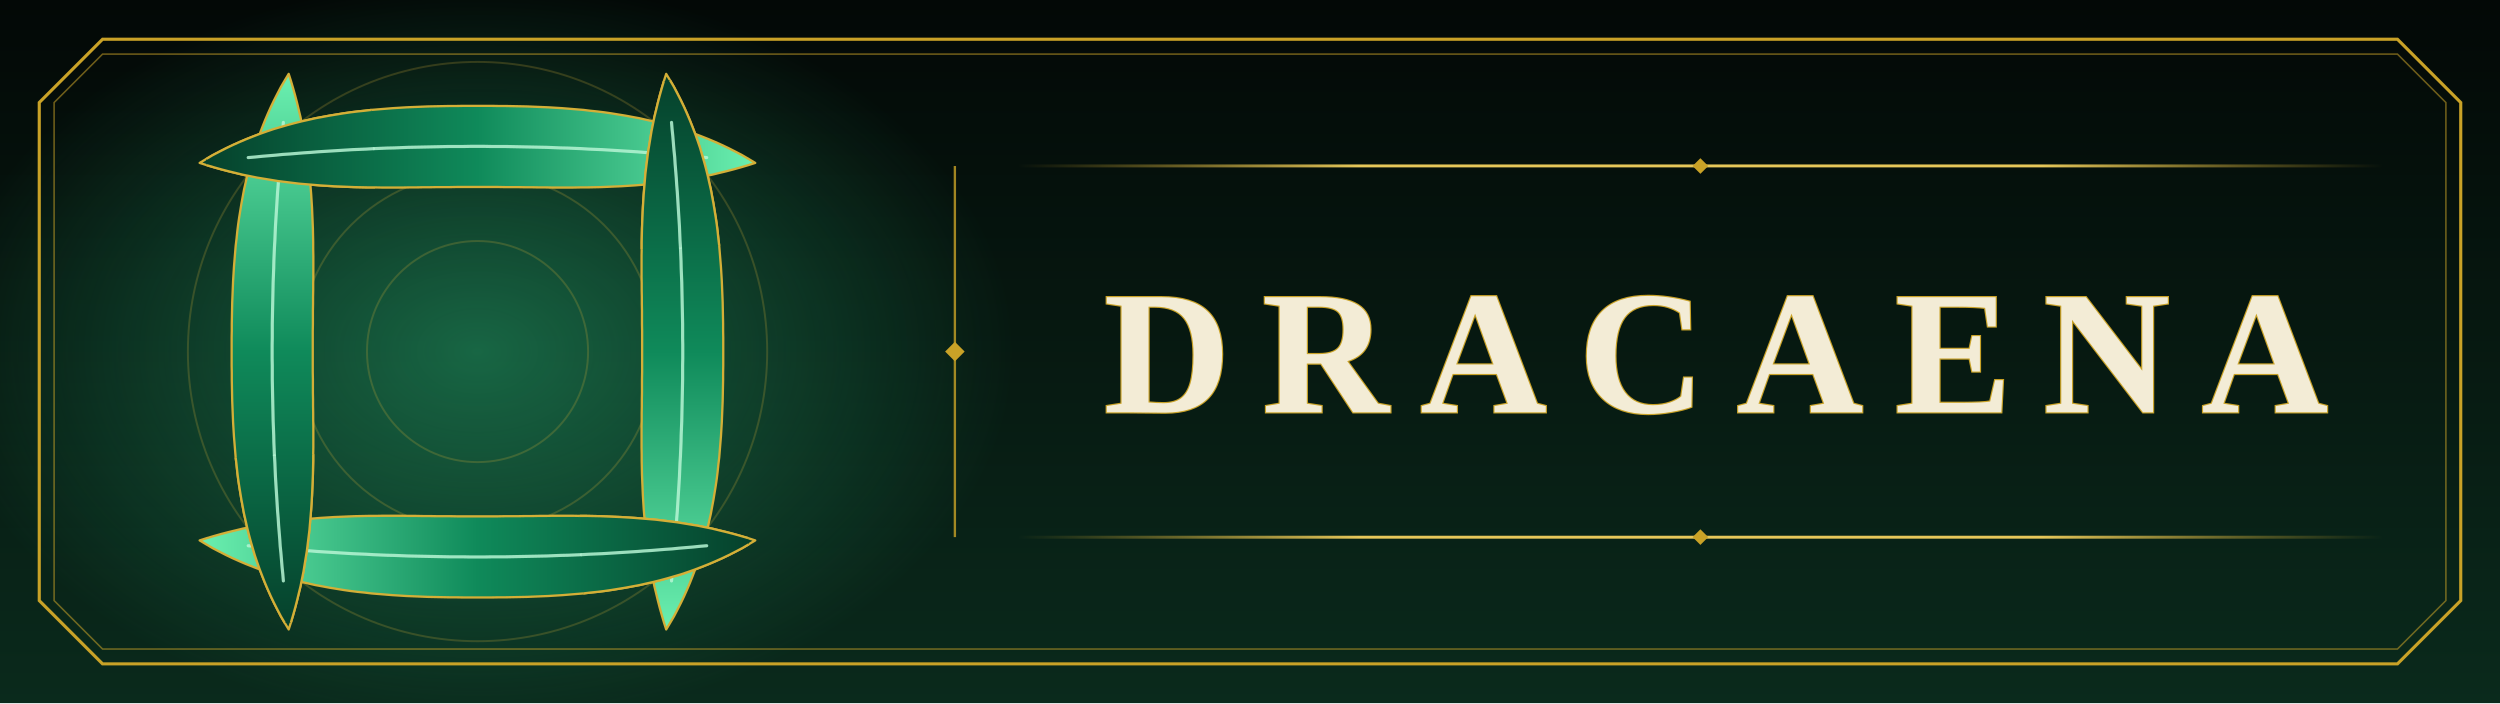
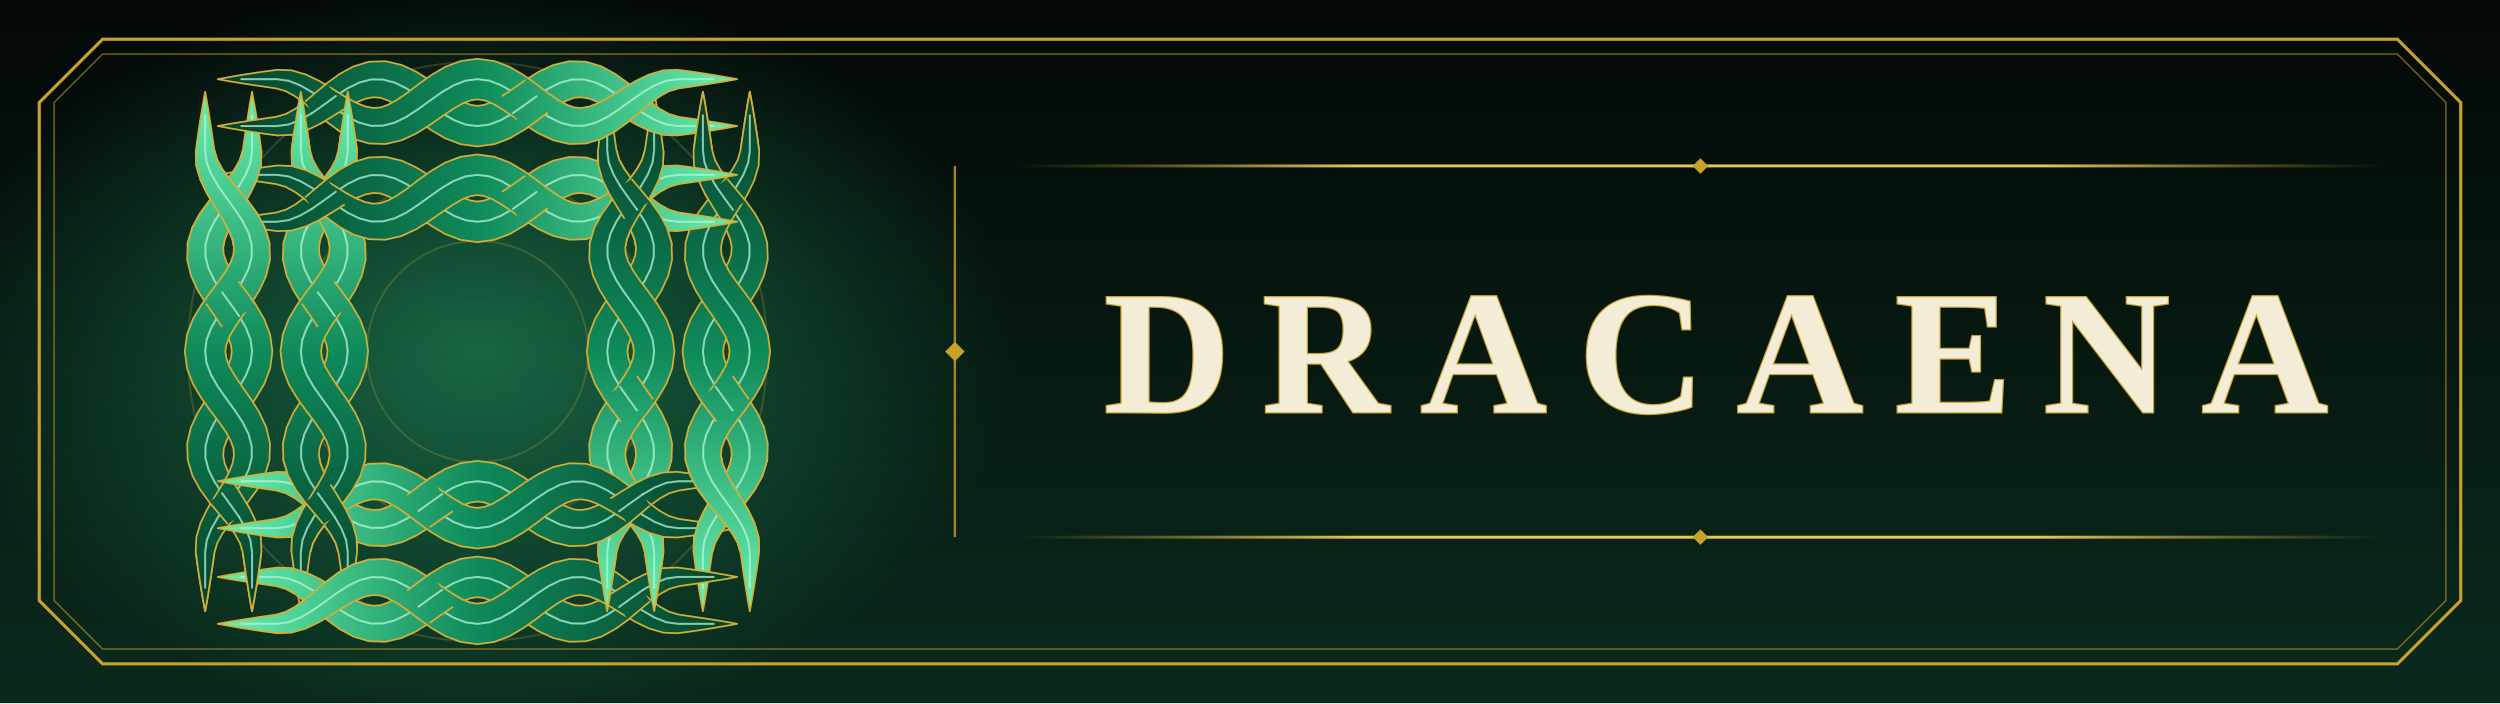
<svg xmlns="http://www.w3.org/2000/svg" viewBox="0 0 1280 360" width="1280" height="360" role="img" aria-labelledby="t d">
  <defs>
-     <linearGradient id="lf0" gradientUnits="userSpaceOnUse" x1="63.2" y1="125.0" x2="448.8" y2="125.0">
+     <linearGradient id="lf" gradientUnits="userSpaceOnUse" x1="-193.8" y1="0" x2="193.8" y2="0">
      <stop offset="0" stop-color="#05402b" />
      <stop offset=".5" stop-color="#0f8a5a" />
      <stop offset="1" stop-color="#6bf0b0" />
    </linearGradient>
-     <linearGradient id="lf1" gradientUnits="userSpaceOnUse" x1="387.0" y1="63.2" x2="387.0" y2="448.8">
-       <stop offset="0" stop-color="#05402b" />
-       <stop offset=".5" stop-color="#0f8a5a" />
-       <stop offset="1" stop-color="#6bf0b0" />
-     </linearGradient>
-     <linearGradient id="lf2" gradientUnits="userSpaceOnUse" x1="448.8" y1="387.0" x2="63.2" y2="387.0">
-       <stop offset="0" stop-color="#05402b" />
-       <stop offset=".5" stop-color="#0f8a5a" />
-       <stop offset="1" stop-color="#6bf0b0" />
-     </linearGradient>
-     <linearGradient id="lf3" gradientUnits="userSpaceOnUse" x1="125.0" y1="448.8" x2="125.0" y2="63.2">
-       <stop offset="0" stop-color="#05402b" />
-       <stop offset=".5" stop-color="#0f8a5a" />
-       <stop offset="1" stop-color="#6bf0b0" />
-     </linearGradient>
+     <g id="br">
+       <path d="M-193.8 17.5 L-185.0 19.1 L-176.2 20.6 L-167.3 22.0 L-158.5 23.3 L-149.2 24.5 L-138.8 24.1 L-128.1 21.0 L-117.9 16.1 L-108.2 10.3 L-99.1 4.6 L-90.8 -0.0 L-83.6 -2.9 L-77.6 -4.0 L-72.3 -3.6 L-66.7 -1.6 L-60.1 2.0 L-52.4 7.3 L-43.9 13.8 L-34.5 20.5 L-24.2 26.6 L-12.6 31.0 L0.0 32.7 L12.6 31.0 L24.2 26.6 L34.5 20.5 L43.9 13.8 L52.4 7.3 L60.1 2.0 L66.7 -1.6 L72.3 -3.6 L77.6 -4.0 L83.6 -2.9 L90.8 -0.0 L99.1 4.6 L108.2 10.3 L117.9 16.1 L128.1 21.0 L138.8 24.1 L149.2 24.5 L158.5 23.3 L167.3 22.0 L176.2 20.6 L185.0 19.1 L193.8 17.5 L193.8 17.5 L185.0 15.9 L176.2 14.5 L167.3 13.1 L158.5 11.8 L150.2 10.6 L143.0 8.5 L136.1 4.7 L128.7 -0.7 L120.8 -7.4 L112.3 -14.5 L103.0 -21.3 L92.6 -27.0 L81.0 -30.5 L68.6 -30.9 L56.6 -28.1 L45.6 -23.0 L35.7 -16.8 L26.6 -10.4 L18.3 -4.8 L11.1 -0.6 L5.0 1.7 L0.0 2.4 L-5.0 1.7 L-11.1 -0.6 L-18.3 -4.8 L-26.6 -10.4 L-35.7 -16.8 L-45.6 -23.0 L-56.6 -28.1 L-68.6 -30.9 L-81.0 -30.5 L-92.6 -27.0 L-103.0 -21.3 L-112.3 -14.5 L-120.8 -7.4 L-128.7 -0.7 L-136.1 4.7 L-143.0 8.5 L-150.2 10.6 L-158.5 11.8 L-167.3 13.1 L-176.2 14.5 L-185.0 15.9 L-193.8 17.5 Z" fill="url(#lf)" stroke="#d4af37" stroke-width="1.3" stroke-linejoin="round" />
+       <path d="M-176.2 17.5 L-167.3 17.5 L-158.5 17.5 L-149.7 17.5 L-140.9 16.3 L-132.1 12.8 L-123.3 7.7 L-114.5 1.5 L-105.7 -4.9 L-96.9 -10.7 L-88.1 -15.0 L-79.3 -17.3 L-70.5 -17.2 L-61.7 -14.9 L-52.8 -10.5 L-44.0 -4.7 L-35.2 1.7 L-26.4 7.9 L-17.6 13.0 L-8.8 16.4 L0.0 17.5 L8.8 16.4 L17.6 13.0 L26.4 7.9 L35.2 1.7 L44.0 -4.7 L52.8 -10.5 L61.7 -14.9 L70.5 -17.2 L79.3 -17.3 L88.1 -15.0 L96.9 -10.7 L105.7 -4.9 L114.5 1.5 L123.3 7.7 L132.1 12.8 L140.9 16.3 L149.7 17.5 L158.5 17.5 L167.3 17.5 L176.2 17.5" stroke="#b6f5d4" stroke-width="1.5" stroke-linecap="round" fill="none" opacity=".75" />
+       <path d="M-193.8 -17.5 L-185.0 -15.9 L-176.2 -14.5 L-167.3 -13.1 L-158.5 -11.8 L-150.2 -10.6 L-143.0 -8.5 L-136.1 -4.7 L-128.7 0.7 L-120.8 7.4 L-112.3 14.5 L-103.0 21.3 L-92.6 27.0 L-81.0 30.5 L-68.6 30.9 L-56.6 28.1 L-45.6 23.0 L-35.7 16.8 L-26.6 10.4 L-18.3 4.8 L-11.1 0.6 L-5.0 -1.7 L0.0 -2.4 L5.0 -1.7 L11.1 0.6 L18.3 4.8 L26.6 10.4 L35.7 16.8 L45.6 23.0 L56.6 28.1 L68.6 30.9 L81.0 30.5 L92.6 27.0 L103.0 21.3 L112.3 14.5 L120.8 7.4 L128.7 0.7 L136.1 -4.7 L143.0 -8.5 L150.2 -10.6 L158.5 -11.8 L167.3 -13.1 L176.2 -14.5 L185.0 -15.9 L193.8 -17.5 L193.8 -17.5 L185.0 -19.1 L176.2 -20.6 L167.3 -22.0 L158.5 -23.3 L149.2 -24.5 L138.8 -24.1 L128.1 -21.0 L117.9 -16.1 L108.2 -10.3 L99.1 -4.6 L90.8 0.0 L83.6 2.9 L77.6 4.0 L72.3 3.6 L66.7 1.6 L60.1 -2.0 L52.4 -7.3 L43.9 -13.8 L34.5 -20.5 L24.2 -26.6 L12.6 -31.0 L0.0 -32.7 L-12.6 -31.0 L-24.2 -26.6 L-34.5 -20.5 L-43.9 -13.8 L-52.4 -7.3 L-60.1 -2.0 L-66.7 1.6 L-72.3 3.6 L-77.6 4.0 L-83.6 2.9 L-90.8 0.0 L-99.1 -4.6 L-108.2 -10.3 L-117.9 -16.1 L-128.1 -21.0 L-138.8 -24.1 L-149.2 -24.5 L-158.5 -23.3 L-167.3 -22.0 L-176.2 -20.6 L-185.0 -19.1 L-193.8 -17.5 Z" fill="url(#lf)" stroke="#d4af37" stroke-width="1.3" stroke-linejoin="round" />
+       <path d="M-176.2 -17.5 L-167.3 -17.5 L-158.5 -17.5 L-149.7 -17.5 L-140.9 -16.3 L-132.1 -12.8 L-123.3 -7.7 L-114.5 -1.5 L-105.7 4.9 L-96.9 10.7 L-88.1 15.0 L-79.3 17.3 L-70.5 17.2 L-61.7 14.9 L-52.8 10.5 L-44.0 4.7 L-35.2 -1.7 L-26.4 -7.9 L-17.6 -13.0 L-8.8 -16.4 L0.0 -17.5 L8.8 -16.4 L17.6 -13.0 L26.4 -7.9 L35.2 -1.7 L44.0 4.7 L52.8 10.5 L61.7 14.9 L70.5 17.2 L79.3 17.3 L88.1 15.0 L96.9 10.7 L105.7 4.9 L114.5 -1.5 L123.3 -7.7 L132.1 -12.8 L140.9 -16.3 L149.7 -17.5 L158.5 -17.5 L167.3 -17.5 L176.2 -17.5" stroke="#b6f5d4" stroke-width="1.5" stroke-linecap="round" fill="none" opacity=".75" />
+       <path d="M-117.9 16.1 L-108.2 10.3 L-99.1 4.6 L-112.3 -14.5 L-120.8 -7.4 L-128.7 -0.7 Z" fill="url(#lf)" />
+       <path d="M-117.9 16.1 L-108.2 10.3 L-99.1 4.6" fill="none" stroke="#d4af37" stroke-width="1.3" />
+       <path d="M-128.7 -0.7 L-120.8 -7.4 L-112.3 -14.5" fill="none" stroke="#d4af37" stroke-width="1.3" />
+       <path d="M-123.3 7.7 L-114.5 1.5 L-105.7 -4.9" stroke="#b6f5d4" stroke-width="1.5" stroke-linecap="round" fill="none" opacity=".75" />
+       <path d="M34.5 20.5 L43.9 13.8 L52.4 7.3 L35.7 -16.8 L26.6 -10.4 L18.3 -4.8 Z" fill="url(#lf)" />
+       <path d="M34.5 20.5 L43.9 13.8 L52.4 7.3" fill="none" stroke="#d4af37" stroke-width="1.3" />
+       <path d="M18.3 -4.8 L26.6 -10.4 L35.7 -16.8" fill="none" stroke="#d4af37" stroke-width="1.3" />
+       <path d="M26.4 7.9 L35.2 1.7 L44.0 -4.7" stroke="#b6f5d4" stroke-width="1.5" stroke-linecap="round" fill="none" opacity=".75" />
+     </g>
+     <clipPath id="c0">
+       <rect x="106.0" y="34.7" width="71.3" height="71.3" />
+     </clipPath>
+     <clipPath id="c1">
+       <rect x="406.0" y="34.7" width="71.3" height="71.3" />
+     </clipPath>
+     <clipPath id="c2">
+       <rect x="34.7" y="106.0" width="71.3" height="71.3" />
+     </clipPath>
+     <clipPath id="c3">
+       <rect x="334.7" y="106.0" width="71.3" height="71.3" />
+     </clipPath>
+     <clipPath id="c4">
+       <rect x="106.0" y="334.7" width="71.3" height="71.3" />
+     </clipPath>
+     <clipPath id="c5">
+       <rect x="406.0" y="334.7" width="71.3" height="71.3" />
+     </clipPath>
+     <clipPath id="c6">
+       <rect x="34.7" y="406.0" width="71.3" height="71.3" />
+     </clipPath>
+     <clipPath id="c7">
+       <rect x="334.7" y="406.0" width="71.3" height="71.3" />
+     </clipPath>
    <linearGradient id="bg" x1="0" y1="0" x2="0" y2="1">
      <stop offset="0" stop-color="#030806" />
      <stop offset="1" stop-color="#0a2a1c" />
    </linearGradient>
    <radialGradient id="glow" cx="50%" cy="50%" r="50%">
      <stop offset="0" stop-color="#2fd08a" stop-opacity=".42" />
      <stop offset="1" stop-color="#2fd08a" stop-opacity="0" />
    </radialGradient>
    <linearGradient id="gold" x1="0" y1="0" x2="1" y2="0">
      <stop offset="0" stop-color="#c9a227" stop-opacity="0" />
      <stop offset=".25" stop-color="#e6c75a" />
      <stop offset=".75" stop-color="#e6c75a" />
      <stop offset="1" stop-color="#c9a227" stop-opacity="0" />
    </linearGradient>
  </defs>
  <rect width="1280" height="360" fill="url(#bg)" />
  <ellipse cx="244.5" cy="180.0" rx="274.5" ry="190" fill="url(#glow)" />
  <g fill="none" stroke="#d4af37" stroke-width="1" opacity=".22">
    <circle cx="244.5" cy="180.0" r="148.3" />
    <circle cx="244.5" cy="180.0" r="91.6" />
    <circle cx="244.5" cy="180.0" r="56.6" />
  </g>
  <path d="M52.5 20.1H1227.5L1259.9 52.5V307.5L1227.5 339.9H52.5L20.1 307.5V52.5Z" fill="none" stroke="#c9a227" stroke-width="1.6" />
  <path d="M52.5 27.7H1227.5L1252.3 52.5V307.5L1227.5 332.3H52.5L27.7 307.5V52.5Z" fill="none" stroke="#c9a227" stroke-width=".8" opacity=".55" />
-   <g transform="translate(55.6 -8.8) scale(0.7377)">
-     <path d="M63.2 125.0 L68.2 126.6 L73.3 128.1 L78.3 129.5 L83.3 130.8 L88.3 132.0 L93.2 133.2 L98.2 134.2 L103.1 135.2 L108.0 136.0 L112.9 136.8 L117.7 137.6 L122.6 138.2 L127.4 138.8 L132.3 139.4 L137.1 139.8 L141.9 140.2 L146.7 140.6 L151.5 140.9 L156.3 141.2 L161.1 141.4 L165.8 141.6 L170.6 141.8 L175.4 141.9 L180.1 142.0 L184.9 142.0 L189.6 142.1 L194.4 142.1 L199.1 142.1 L203.9 142.1 L208.6 142.0 L213.4 142.0 L218.1 141.9 L222.8 141.9 L227.6 141.8 L232.3 141.8 L237.0 141.8 L241.8 141.7 L246.5 141.7 L251.3 141.7 L256.0 141.7 L260.7 141.7 L265.5 141.7 L270.2 141.7 L275.0 141.8 L279.7 141.8 L284.4 141.8 L289.2 141.9 L293.9 141.9 L298.6 142.0 L303.4 142.0 L308.1 142.1 L312.9 142.1 L317.6 142.1 L322.4 142.1 L327.1 142.0 L331.9 142.0 L336.6 141.9 L341.4 141.8 L346.2 141.6 L350.9 141.4 L355.7 141.2 L360.5 140.9 L365.3 140.6 L370.1 140.2 L374.9 139.8 L379.7 139.4 L384.6 138.8 L389.4 138.2 L394.3 137.6 L399.1 136.8 L404.0 136.0 L408.9 135.2 L413.8 134.2 L418.8 133.2 L423.7 132.0 L428.7 130.8 L433.7 129.5 L438.7 128.1 L443.8 126.6 L448.8 125.0 L448.8 125.0 L444.3 122.3 L439.7 119.6 L435.1 117.2 L430.4 114.8 L425.8 112.6 L421.1 110.5 L416.4 108.5 L411.6 106.6 L406.9 104.8 L402.1 103.1 L397.4 101.5 L392.6 100.1 L387.8 98.7 L383.0 97.4 L378.2 96.2 L373.3 95.1 L368.5 94.0 L363.6 93.1 L358.8 92.2 L353.9 91.4 L349.0 90.6 L344.2 89.9 L339.3 89.3 L334.4 88.8 L329.5 88.2 L324.6 87.8 L319.7 87.4 L314.8 87.0 L309.9 86.7 L305.0 86.4 L300.1 86.2 L295.2 86.0 L290.3 85.8 L285.4 85.7 L280.5 85.6 L275.6 85.5 L270.7 85.5 L265.8 85.4 L260.9 85.4 L256.0 85.4 L251.1 85.4 L246.2 85.4 L241.3 85.5 L236.4 85.5 L231.5 85.6 L226.6 85.7 L221.7 85.8 L216.8 86.0 L211.9 86.2 L207.0 86.4 L202.1 86.7 L197.2 87.0 L192.3 87.4 L187.4 87.8 L182.5 88.2 L177.6 88.8 L172.7 89.3 L167.8 89.9 L163.0 90.6 L158.1 91.4 L153.2 92.2 L148.4 93.1 L143.5 94.0 L138.7 95.1 L133.8 96.2 L129.0 97.4 L124.2 98.7 L119.4 100.1 L114.6 101.5 L109.9 103.1 L105.1 104.8 L100.4 106.6 L95.6 108.5 L90.9 110.5 L86.2 112.6 L81.6 114.8 L76.9 117.2 L72.3 119.6 L67.7 122.3 L63.2 125.0 Z" fill="url(#lf0)" stroke="#d4af37" stroke-width="1.6" stroke-linejoin="round" />
-     <path d="M96.9 121.3 L101.7 120.9 L106.5 120.4 L111.4 120.0 L116.2 119.6 L121.0 119.1 L125.8 118.8 L130.6 118.4 L135.5 118.0 L140.3 117.7 L145.1 117.3 L149.9 117.0 L154.8 116.7 L159.6 116.4 L164.4 116.1 L169.2 115.8 L174.0 115.6 L178.9 115.4 L183.7 115.1 L188.5 114.9 L193.3 114.7 L198.1 114.6 L203.0 114.4 L207.8 114.2 L212.6 114.1 L217.4 114.0 L222.3 113.9 L227.1 113.8 L231.9 113.7 L236.7 113.6 L241.5 113.6 L246.4 113.6 L251.2 113.5 L256.0 113.5 L260.8 113.5 L265.6 113.6 L270.5 113.6 L275.3 113.6 L280.1 113.7 L284.9 113.8 L289.7 113.9 L294.6 114.0 L299.4 114.1 L304.2 114.2 L309.0 114.4 L313.9 114.6 L318.7 114.7 L323.5 114.9 L328.3 115.1 L333.1 115.4 L338.0 115.6 L342.8 115.8 L347.6 116.1 L352.4 116.4 L357.2 116.7 L362.1 117.0 L366.9 117.3 L371.7 117.7 L376.5 118.0 L381.4 118.4 L386.2 118.8 L391.0 119.1 L395.8 119.6 L400.6 120.0 L405.5 120.4 L410.3 120.9 L415.1 121.3" stroke="#b6f5d4" stroke-width="2.2" stroke-linecap="round" fill="none" opacity=".85" />
-     <path d="M387.0 63.2 L385.4 68.2 L383.9 73.3 L382.5 78.3 L381.2 83.3 L380.0 88.3 L378.8 93.2 L377.8 98.2 L376.8 103.1 L376.0 108.0 L375.2 112.9 L374.4 117.7 L373.8 122.6 L373.2 127.4 L372.6 132.3 L372.2 137.1 L371.8 141.9 L371.4 146.7 L371.1 151.5 L370.8 156.3 L370.6 161.1 L370.4 165.8 L370.2 170.6 L370.1 175.4 L370.0 180.1 L370.0 184.9 L369.9 189.6 L369.9 194.4 L369.9 199.1 L369.9 203.9 L370.0 208.6 L370.0 213.4 L370.1 218.1 L370.1 222.8 L370.2 227.6 L370.2 232.3 L370.2 237.0 L370.3 241.8 L370.3 246.5 L370.3 251.3 L370.3 256.0 L370.3 260.7 L370.3 265.5 L370.3 270.2 L370.2 275.0 L370.2 279.7 L370.2 284.4 L370.1 289.2 L370.1 293.9 L370.0 298.6 L370.0 303.4 L369.9 308.1 L369.9 312.9 L369.9 317.6 L369.9 322.4 L370.0 327.1 L370.0 331.9 L370.1 336.6 L370.2 341.4 L370.4 346.2 L370.6 350.9 L370.8 355.7 L371.1 360.5 L371.4 365.3 L371.8 370.1 L372.2 374.9 L372.6 379.7 L373.2 384.6 L373.8 389.4 L374.4 394.3 L375.2 399.1 L376.0 404.0 L376.8 408.9 L377.8 413.8 L378.8 418.8 L380.0 423.7 L381.2 428.7 L382.5 433.7 L383.9 438.7 L385.4 443.8 L387.0 448.8 L387.0 448.8 L389.7 444.3 L392.4 439.7 L394.8 435.1 L397.2 430.4 L399.4 425.8 L401.5 421.1 L403.5 416.4 L405.4 411.6 L407.2 406.9 L408.9 402.1 L410.5 397.4 L411.9 392.6 L413.3 387.8 L414.6 383.0 L415.8 378.2 L416.9 373.3 L418.0 368.5 L418.9 363.6 L419.8 358.8 L420.6 353.9 L421.4 349.0 L422.1 344.2 L422.7 339.3 L423.2 334.4 L423.8 329.5 L424.2 324.6 L424.6 319.7 L425.0 314.8 L425.3 309.9 L425.6 305.0 L425.8 300.1 L426.0 295.2 L426.2 290.3 L426.3 285.4 L426.4 280.5 L426.5 275.6 L426.5 270.7 L426.6 265.8 L426.6 260.9 L426.6 256.0 L426.6 251.1 L426.6 246.2 L426.5 241.3 L426.5 236.4 L426.4 231.5 L426.3 226.6 L426.2 221.7 L426.0 216.8 L425.8 211.9 L425.6 207.0 L425.3 202.1 L425.0 197.2 L424.6 192.3 L424.2 187.4 L423.8 182.5 L423.2 177.6 L422.7 172.7 L422.1 167.8 L421.4 163.0 L420.6 158.1 L419.8 153.2 L418.9 148.4 L418.0 143.5 L416.9 138.7 L415.8 133.8 L414.6 129.0 L413.3 124.2 L411.9 119.4 L410.5 114.6 L408.9 109.9 L407.2 105.1 L405.4 100.4 L403.5 95.6 L401.5 90.9 L399.4 86.2 L397.2 81.6 L394.8 76.9 L392.4 72.3 L389.7 67.7 L387.0 63.2 Z" fill="url(#lf1)" stroke="#d4af37" stroke-width="1.6" stroke-linejoin="round" />
-     <path d="M390.7 96.9 L391.1 101.7 L391.6 106.5 L392.0 111.4 L392.4 116.2 L392.9 121.0 L393.2 125.8 L393.6 130.6 L394.0 135.5 L394.3 140.3 L394.7 145.1 L395.0 149.9 L395.3 154.8 L395.6 159.6 L395.9 164.4 L396.2 169.2 L396.4 174.0 L396.6 178.9 L396.9 183.7 L397.1 188.5 L397.3 193.3 L397.4 198.1 L397.6 203.0 L397.8 207.8 L397.9 212.6 L398.0 217.4 L398.1 222.3 L398.2 227.1 L398.3 231.9 L398.4 236.7 L398.4 241.5 L398.4 246.4 L398.5 251.2 L398.5 256.0 L398.5 260.8 L398.4 265.6 L398.4 270.5 L398.4 275.3 L398.3 280.1 L398.2 284.9 L398.1 289.7 L398.0 294.6 L397.9 299.4 L397.8 304.2 L397.6 309.0 L397.4 313.9 L397.3 318.7 L397.1 323.5 L396.9 328.3 L396.6 333.1 L396.4 338.0 L396.2 342.8 L395.9 347.6 L395.6 352.4 L395.3 357.2 L395.0 362.1 L394.7 366.9 L394.3 371.7 L394.0 376.5 L393.6 381.4 L393.2 386.2 L392.9 391.0 L392.4 395.8 L392.0 400.6 L391.6 405.5 L391.1 410.3 L390.7 415.1" stroke="#b6f5d4" stroke-width="2.2" stroke-linecap="round" fill="none" opacity=".85" />
-     <path d="M448.8 387.0 L443.8 385.4 L438.7 383.9 L433.7 382.5 L428.7 381.2 L423.7 380.0 L418.8 378.8 L413.8 377.8 L408.9 376.8 L404.0 376.0 L399.1 375.2 L394.3 374.4 L389.4 373.8 L384.6 373.2 L379.7 372.6 L374.9 372.2 L370.1 371.8 L365.3 371.4 L360.5 371.1 L355.7 370.8 L350.9 370.6 L346.2 370.4 L341.4 370.2 L336.6 370.1 L331.9 370.0 L327.1 370.0 L322.4 369.9 L317.6 369.9 L312.9 369.9 L308.1 369.9 L303.4 370.0 L298.6 370.0 L293.9 370.1 L289.2 370.1 L284.4 370.2 L279.7 370.2 L275.0 370.2 L270.2 370.3 L265.5 370.3 L260.7 370.3 L256.0 370.3 L251.3 370.3 L246.5 370.3 L241.8 370.3 L237.0 370.2 L232.3 370.2 L227.6 370.2 L222.8 370.1 L218.1 370.1 L213.4 370.0 L208.6 370.0 L203.9 369.9 L199.1 369.9 L194.4 369.9 L189.6 369.9 L184.9 370.0 L180.1 370.0 L175.4 370.1 L170.6 370.2 L165.8 370.4 L161.1 370.6 L156.3 370.8 L151.5 371.1 L146.7 371.4 L141.9 371.8 L137.1 372.2 L132.3 372.6 L127.4 373.2 L122.6 373.8 L117.7 374.4 L112.9 375.2 L108.0 376.0 L103.1 376.8 L98.2 377.8 L93.2 378.8 L88.3 380.0 L83.3 381.2 L78.3 382.5 L73.3 383.9 L68.2 385.4 L63.2 387.0 L63.2 387.0 L67.7 389.7 L72.3 392.4 L76.9 394.8 L81.6 397.2 L86.2 399.4 L90.9 401.5 L95.6 403.5 L100.4 405.4 L105.1 407.2 L109.9 408.9 L114.6 410.5 L119.4 411.9 L124.2 413.3 L129.0 414.6 L133.8 415.8 L138.7 416.9 L143.5 418.0 L148.4 418.9 L153.2 419.8 L158.1 420.6 L163.0 421.4 L167.8 422.1 L172.7 422.7 L177.6 423.2 L182.5 423.8 L187.4 424.2 L192.3 424.6 L197.2 425.0 L202.1 425.3 L207.0 425.6 L211.9 425.8 L216.8 426.0 L221.7 426.2 L226.6 426.3 L231.5 426.4 L236.4 426.5 L241.3 426.5 L246.2 426.6 L251.1 426.6 L256.0 426.6 L260.9 426.6 L265.8 426.6 L270.7 426.5 L275.6 426.5 L280.5 426.4 L285.4 426.3 L290.3 426.2 L295.2 426.0 L300.1 425.8 L305.0 425.6 L309.9 425.3 L314.8 425.0 L319.7 424.6 L324.6 424.2 L329.5 423.8 L334.4 423.2 L339.3 422.7 L344.2 422.1 L349.0 421.4 L353.9 420.6 L358.8 419.8 L363.6 418.9 L368.5 418.0 L373.3 416.9 L378.2 415.8 L383.0 414.6 L387.8 413.3 L392.6 411.9 L397.4 410.5 L402.1 408.9 L406.9 407.2 L411.6 405.4 L416.4 403.5 L421.1 401.5 L425.8 399.4 L430.4 397.2 L435.1 394.8 L439.7 392.4 L444.3 389.7 L448.8 387.0 Z" fill="url(#lf2)" stroke="#d4af37" stroke-width="1.6" stroke-linejoin="round" />
-     <path d="M415.1 390.7 L410.3 391.1 L405.5 391.6 L400.6 392.0 L395.8 392.4 L391.0 392.9 L386.2 393.2 L381.4 393.6 L376.5 394.0 L371.7 394.3 L366.9 394.7 L362.1 395.0 L357.2 395.3 L352.4 395.6 L347.6 395.9 L342.8 396.2 L338.0 396.4 L333.1 396.6 L328.3 396.9 L323.5 397.1 L318.7 397.3 L313.9 397.4 L309.0 397.6 L304.2 397.8 L299.4 397.9 L294.6 398.0 L289.7 398.1 L284.9 398.2 L280.1 398.3 L275.3 398.4 L270.5 398.4 L265.6 398.4 L260.8 398.5 L256.0 398.5 L251.2 398.5 L246.4 398.4 L241.5 398.4 L236.7 398.4 L231.9 398.3 L227.1 398.2 L222.3 398.1 L217.4 398.0 L212.6 397.9 L207.8 397.8 L203.0 397.6 L198.1 397.4 L193.3 397.3 L188.5 397.1 L183.7 396.9 L178.9 396.6 L174.0 396.4 L169.2 396.2 L164.4 395.9 L159.6 395.6 L154.8 395.3 L149.9 395.0 L145.1 394.7 L140.3 394.3 L135.5 394.0 L130.6 393.6 L125.8 393.2 L121.0 392.9 L116.2 392.4 L111.4 392.0 L106.5 391.6 L101.7 391.1 L96.9 390.7" stroke="#b6f5d4" stroke-width="2.2" stroke-linecap="round" fill="none" opacity=".85" />
-     <path d="M125.0 448.8 L126.6 443.8 L128.1 438.7 L129.5 433.7 L130.8 428.7 L132.0 423.7 L133.2 418.8 L134.2 413.8 L135.2 408.9 L136.0 404.0 L136.8 399.1 L137.6 394.3 L138.2 389.4 L138.8 384.6 L139.4 379.7 L139.8 374.9 L140.2 370.1 L140.6 365.3 L140.9 360.5 L141.2 355.7 L141.4 350.9 L141.6 346.2 L141.8 341.4 L141.9 336.6 L142.0 331.9 L142.0 327.1 L142.1 322.4 L142.1 317.6 L142.1 312.9 L142.1 308.1 L142.0 303.4 L142.0 298.6 L141.9 293.9 L141.9 289.2 L141.8 284.4 L141.8 279.7 L141.8 275.0 L141.7 270.2 L141.7 265.5 L141.7 260.7 L141.7 256.0 L141.7 251.3 L141.7 246.5 L141.7 241.8 L141.8 237.0 L141.8 232.3 L141.8 227.6 L141.9 222.8 L141.9 218.1 L142.0 213.4 L142.0 208.6 L142.1 203.9 L142.1 199.1 L142.1 194.4 L142.1 189.6 L142.0 184.9 L142.0 180.1 L141.9 175.4 L141.8 170.6 L141.6 165.8 L141.4 161.1 L141.2 156.3 L140.9 151.5 L140.6 146.7 L140.2 141.9 L139.8 137.1 L139.4 132.3 L138.8 127.4 L138.2 122.6 L137.6 117.7 L136.8 112.9 L136.0 108.0 L135.2 103.1 L134.2 98.2 L133.2 93.2 L132.0 88.3 L130.8 83.3 L129.5 78.3 L128.1 73.3 L126.6 68.2 L125.0 63.2 L125.0 63.2 L122.3 67.7 L119.6 72.3 L117.2 76.9 L114.8 81.6 L112.6 86.2 L110.5 90.9 L108.5 95.6 L106.6 100.4 L104.8 105.1 L103.1 109.9 L101.5 114.6 L100.1 119.4 L98.7 124.2 L97.4 129.0 L96.2 133.8 L95.1 138.7 L94.0 143.5 L93.1 148.4 L92.2 153.2 L91.4 158.1 L90.6 163.0 L89.9 167.8 L89.3 172.7 L88.8 177.6 L88.2 182.5 L87.8 187.4 L87.4 192.3 L87.0 197.2 L86.7 202.1 L86.4 207.0 L86.2 211.9 L86.0 216.8 L85.8 221.7 L85.7 226.6 L85.6 231.5 L85.5 236.4 L85.5 241.3 L85.4 246.2 L85.4 251.1 L85.4 256.0 L85.4 260.9 L85.4 265.8 L85.5 270.7 L85.5 275.6 L85.6 280.5 L85.7 285.4 L85.8 290.3 L86.0 295.2 L86.2 300.1 L86.4 305.0 L86.7 309.9 L87.0 314.8 L87.4 319.7 L87.8 324.6 L88.2 329.5 L88.8 334.4 L89.3 339.3 L89.9 344.2 L90.6 349.0 L91.4 353.9 L92.2 358.8 L93.1 363.6 L94.0 368.5 L95.1 373.3 L96.2 378.2 L97.4 383.0 L98.7 387.8 L100.1 392.6 L101.5 397.4 L103.1 402.1 L104.8 406.9 L106.6 411.6 L108.5 416.4 L110.5 421.1 L112.6 425.8 L114.8 430.4 L117.2 435.1 L119.6 439.7 L122.3 444.3 L125.0 448.8 Z" fill="url(#lf3)" stroke="#d4af37" stroke-width="1.6" stroke-linejoin="round" />
-     <path d="M121.3 415.1 L120.9 410.3 L120.4 405.5 L120.0 400.6 L119.6 395.8 L119.1 391.0 L118.8 386.2 L118.4 381.4 L118.0 376.5 L117.7 371.7 L117.3 366.9 L117.0 362.1 L116.7 357.2 L116.4 352.4 L116.1 347.6 L115.8 342.8 L115.6 338.0 L115.4 333.1 L115.1 328.3 L114.9 323.5 L114.7 318.7 L114.6 313.9 L114.4 309.0 L114.2 304.2 L114.1 299.4 L114.0 294.6 L113.9 289.7 L113.8 284.9 L113.7 280.1 L113.6 275.3 L113.6 270.5 L113.6 265.6 L113.5 260.8 L113.5 256.0 L113.5 251.2 L113.6 246.4 L113.6 241.5 L113.6 236.7 L113.7 231.9 L113.8 227.1 L113.9 222.3 L114.0 217.4 L114.1 212.6 L114.2 207.8 L114.4 203.0 L114.6 198.1 L114.7 193.3 L114.9 188.5 L115.1 183.7 L115.4 178.9 L115.6 174.0 L115.8 169.2 L116.1 164.4 L116.4 159.6 L116.7 154.8 L117.0 149.9 L117.3 145.1 L117.7 140.3 L118.0 135.5 L118.4 130.6 L118.8 125.8 L119.1 121.0 L119.6 116.2 L120.0 111.4 L120.4 106.5 L120.9 101.7 L121.3 96.9" stroke="#b6f5d4" stroke-width="2.2" stroke-linecap="round" fill="none" opacity=".85" />
-     <path d="M68.2 126.6 L73.3 128.1 L78.3 129.5 L83.3 130.8 L88.3 132.0 L93.2 133.2 L98.2 134.2 L103.1 135.2 L108.0 136.0 L112.9 136.8 L117.7 137.6 L122.6 138.2 L127.4 138.8 L132.3 139.4 L137.1 139.8 L141.9 140.2 L146.7 140.6 L151.5 140.9 L156.3 141.2 L161.1 141.4 L165.8 141.6 L170.6 141.8 L175.4 141.9 L180.1 142.0 L184.9 142.0 L182.5 88.2 L177.6 88.8 L172.7 89.3 L167.8 89.9 L163.0 90.6 L158.1 91.4 L153.2 92.2 L148.4 93.1 L143.5 94.0 L138.7 95.1 L133.8 96.2 L129.0 97.4 L124.2 98.7 L119.4 100.1 L114.6 101.5 L109.9 103.1 L105.1 104.8 L100.4 106.6 L95.6 108.5 L90.9 110.5 L86.2 112.6 L81.6 114.8 L76.9 117.2 L72.3 119.6 L67.7 122.3 Z" fill="url(#lf0)" />
-     <path d="M68.2 126.6 L73.3 128.1 L78.3 129.5 L83.3 130.8 L88.3 132.0 L93.2 133.2 L98.2 134.2 L103.1 135.2 L108.0 136.0 L112.9 136.8 L117.7 137.6 L122.6 138.2 L127.4 138.8 L132.3 139.4 L137.1 139.8 L141.9 140.2 L146.7 140.6 L151.5 140.9 L156.3 141.2 L161.1 141.4 L165.8 141.6 L170.6 141.8 L175.4 141.9 L180.1 142.0 L184.9 142.0" fill="none" stroke="#d4af37" stroke-width="1.6" />
-     <path d="M67.7 122.3 L72.3 119.6 L76.9 117.2 L81.6 114.8 L86.2 112.6 L90.9 110.5 L95.6 108.5 L100.4 106.6 L105.1 104.8 L109.9 103.1 L114.6 101.5 L119.4 100.1 L124.2 98.7 L129.0 97.4 L133.8 96.2 L138.7 95.1 L143.5 94.0 L148.4 93.1 L153.2 92.2 L158.1 91.4 L163.0 90.6 L167.8 89.9 L172.7 89.3 L177.6 88.8 L182.5 88.2" fill="none" stroke="#d4af37" stroke-width="1.6" />
-     <path d="M96.9 121.3 L101.7 120.9 L106.5 120.4 L111.4 120.0 L116.2 119.6 L121.0 119.1 L125.8 118.8 L130.6 118.4 L135.5 118.0 L140.3 117.7 L145.1 117.3 L149.9 117.0 L154.8 116.7 L159.6 116.4 L164.4 116.1 L169.2 115.8 L174.0 115.6 L178.9 115.4 L183.7 115.1" stroke="#b6f5d4" stroke-width="2.2" stroke-linecap="round" fill="none" opacity=".85" />
-     <path d="M385.4 68.2 L383.9 73.3 L382.5 78.3 L381.2 83.3 L380.0 88.3 L378.8 93.2 L377.8 98.2 L376.8 103.1 L376.0 108.0 L375.2 112.9 L374.4 117.7 L373.8 122.6 L373.2 127.4 L372.6 132.3 L372.2 137.1 L371.8 141.9 L371.4 146.7 L371.1 151.5 L370.8 156.3 L370.6 161.1 L370.4 165.8 L370.2 170.6 L370.1 175.4 L370.0 180.1 L370.0 184.9 L423.8 182.5 L423.2 177.6 L422.7 172.7 L422.1 167.8 L421.4 163.0 L420.6 158.1 L419.8 153.2 L418.9 148.4 L418.0 143.5 L416.9 138.7 L415.8 133.8 L414.6 129.0 L413.3 124.2 L411.9 119.4 L410.5 114.6 L408.9 109.9 L407.2 105.1 L405.4 100.4 L403.5 95.6 L401.5 90.9 L399.4 86.2 L397.2 81.6 L394.8 76.9 L392.4 72.3 L389.7 67.7 Z" fill="url(#lf1)" />
-     <path d="M385.4 68.2 L383.9 73.3 L382.5 78.3 L381.2 83.3 L380.0 88.3 L378.8 93.2 L377.8 98.2 L376.8 103.1 L376.0 108.0 L375.2 112.9 L374.4 117.7 L373.8 122.6 L373.2 127.4 L372.6 132.3 L372.2 137.1 L371.8 141.9 L371.4 146.7 L371.1 151.5 L370.8 156.3 L370.6 161.1 L370.4 165.8 L370.2 170.6 L370.1 175.4 L370.0 180.1 L370.0 184.9" fill="none" stroke="#d4af37" stroke-width="1.6" />
-     <path d="M389.7 67.7 L392.4 72.3 L394.8 76.9 L397.2 81.6 L399.4 86.2 L401.5 90.9 L403.5 95.6 L405.4 100.4 L407.2 105.1 L408.9 109.9 L410.5 114.6 L411.9 119.4 L413.3 124.2 L414.6 129.0 L415.8 133.8 L416.9 138.7 L418.0 143.5 L418.9 148.4 L419.8 153.2 L420.6 158.1 L421.4 163.0 L422.1 167.8 L422.7 172.7 L423.2 177.6 L423.8 182.5" fill="none" stroke="#d4af37" stroke-width="1.6" />
-     <path d="M390.7 96.9 L391.1 101.7 L391.6 106.5 L392.0 111.4 L392.4 116.2 L392.9 121.0 L393.2 125.8 L393.6 130.6 L394.0 135.5 L394.3 140.3 L394.7 145.1 L395.0 149.9 L395.3 154.8 L395.6 159.6 L395.9 164.4 L396.2 169.2 L396.4 174.0 L396.6 178.9 L396.9 183.7" stroke="#b6f5d4" stroke-width="2.2" stroke-linecap="round" fill="none" opacity=".85" />
-     <path d="M443.8 385.4 L438.7 383.9 L433.7 382.5 L428.7 381.2 L423.7 380.0 L418.8 378.8 L413.8 377.8 L408.9 376.8 L404.0 376.0 L399.1 375.2 L394.3 374.4 L389.4 373.8 L384.6 373.2 L379.7 372.6 L374.9 372.2 L370.1 371.8 L365.3 371.4 L360.5 371.1 L355.7 370.8 L350.9 370.6 L346.2 370.4 L341.4 370.2 L336.6 370.1 L331.9 370.0 L327.1 370.0 L329.5 423.8 L334.4 423.2 L339.3 422.7 L344.2 422.1 L349.0 421.4 L353.9 420.6 L358.8 419.8 L363.6 418.9 L368.5 418.0 L373.3 416.9 L378.2 415.8 L383.0 414.6 L387.8 413.3 L392.6 411.9 L397.4 410.5 L402.1 408.9 L406.9 407.2 L411.6 405.4 L416.4 403.5 L421.1 401.5 L425.8 399.4 L430.4 397.2 L435.1 394.8 L439.7 392.4 L444.3 389.7 Z" fill="url(#lf2)" />
-     <path d="M443.8 385.4 L438.7 383.9 L433.7 382.5 L428.7 381.2 L423.7 380.0 L418.8 378.8 L413.8 377.8 L408.9 376.8 L404.0 376.0 L399.1 375.2 L394.3 374.4 L389.4 373.8 L384.6 373.2 L379.7 372.6 L374.9 372.2 L370.1 371.8 L365.3 371.4 L360.5 371.1 L355.7 370.8 L350.9 370.6 L346.2 370.4 L341.4 370.2 L336.6 370.1 L331.9 370.0 L327.1 370.0" fill="none" stroke="#d4af37" stroke-width="1.6" />
-     <path d="M444.3 389.7 L439.7 392.4 L435.1 394.8 L430.4 397.2 L425.8 399.4 L421.1 401.5 L416.4 403.5 L411.6 405.4 L406.9 407.2 L402.1 408.9 L397.4 410.5 L392.6 411.9 L387.8 413.3 L383.0 414.6 L378.2 415.8 L373.3 416.9 L368.5 418.0 L363.6 418.9 L358.8 419.8 L353.9 420.6 L349.0 421.4 L344.2 422.1 L339.3 422.7 L334.4 423.2 L329.5 423.8" fill="none" stroke="#d4af37" stroke-width="1.6" />
-     <path d="M415.1 390.7 L410.3 391.1 L405.5 391.6 L400.6 392.0 L395.8 392.4 L391.0 392.9 L386.2 393.2 L381.4 393.6 L376.5 394.0 L371.7 394.3 L366.9 394.7 L362.1 395.0 L357.2 395.3 L352.4 395.6 L347.6 395.9 L342.8 396.2 L338.0 396.4 L333.1 396.6 L328.3 396.9" stroke="#b6f5d4" stroke-width="2.2" stroke-linecap="round" fill="none" opacity=".85" />
-     <path d="M126.6 443.8 L128.1 438.7 L129.5 433.7 L130.8 428.7 L132.0 423.7 L133.2 418.8 L134.2 413.8 L135.2 408.9 L136.0 404.0 L136.8 399.1 L137.6 394.3 L138.2 389.4 L138.8 384.6 L139.4 379.7 L139.8 374.9 L140.2 370.1 L140.6 365.3 L140.9 360.5 L141.2 355.7 L141.4 350.9 L141.6 346.2 L141.8 341.4 L141.9 336.6 L142.0 331.9 L142.0 327.1 L88.2 329.5 L88.8 334.4 L89.3 339.3 L89.9 344.2 L90.6 349.0 L91.4 353.9 L92.2 358.8 L93.1 363.6 L94.0 368.5 L95.1 373.3 L96.2 378.2 L97.4 383.0 L98.7 387.8 L100.1 392.6 L101.5 397.4 L103.1 402.1 L104.8 406.9 L106.6 411.6 L108.5 416.4 L110.5 421.1 L112.6 425.8 L114.8 430.4 L117.2 435.1 L119.6 439.7 L122.3 444.3 Z" fill="url(#lf3)" />
-     <path d="M126.6 443.8 L128.1 438.7 L129.5 433.7 L130.8 428.7 L132.0 423.7 L133.2 418.8 L134.2 413.8 L135.2 408.9 L136.0 404.0 L136.8 399.1 L137.6 394.3 L138.2 389.4 L138.8 384.6 L139.4 379.7 L139.8 374.9 L140.2 370.1 L140.6 365.3 L140.9 360.5 L141.2 355.7 L141.4 350.9 L141.6 346.2 L141.8 341.4 L141.9 336.6 L142.0 331.9 L142.0 327.1" fill="none" stroke="#d4af37" stroke-width="1.6" />
-     <path d="M122.3 444.3 L119.6 439.7 L117.2 435.1 L114.8 430.4 L112.6 425.8 L110.5 421.1 L108.5 416.4 L106.6 411.6 L104.8 406.9 L103.1 402.1 L101.5 397.4 L100.1 392.6 L98.7 387.8 L97.4 383.0 L96.2 378.2 L95.1 373.3 L94.0 368.5 L93.1 363.6 L92.2 358.8 L91.4 353.9 L90.6 349.0 L89.9 344.2 L89.3 339.3 L88.8 334.4 L88.2 329.5" fill="none" stroke="#d4af37" stroke-width="1.6" />
-     <path d="M121.3 415.1 L120.9 410.3 L120.4 405.5 L120.0 400.6 L119.6 395.8 L119.1 391.0 L118.8 386.2 L118.4 381.4 L118.0 376.5 L117.7 371.7 L117.3 366.9 L117.0 362.1 L116.7 357.2 L116.4 352.4 L116.1 347.6 L115.8 342.8 L115.6 338.0 L115.4 333.1 L115.1 328.3" stroke="#b6f5d4" stroke-width="2.2" stroke-linecap="round" fill="none" opacity=".85" />
+   <g transform="translate(68.8 4.3) scale(0.6862)">
+     <use href="#br" transform="translate(70.3 256.0) rotate(270)" />
+     <use href="#br" transform="translate(141.7 256.0) rotate(270)" />
+     <use href="#br" transform="translate(370.3 256.0) rotate(90)" />
+     <use href="#br" transform="translate(441.7 256.0) rotate(90)" />
+     <use href="#br" transform="translate(256.0 70.3) rotate(0)" />
+     <use href="#br" transform="translate(256.0 141.7) rotate(0)" />
+     <use href="#br" transform="translate(256.0 370.3) rotate(180)" />
+     <use href="#br" transform="translate(256.0 441.7) rotate(180)" />
+     <g clip-path="url(#c0)">
+       <use href="#br" transform="translate(141.7 256.0) rotate(270)" />
+     </g>
+     <g clip-path="url(#c1)">
+       <use href="#br" transform="translate(441.7 256.0) rotate(90)" />
+     </g>
+     <g clip-path="url(#c2)">
+       <use href="#br" transform="translate(70.3 256.0) rotate(270)" />
+     </g>
+     <g clip-path="url(#c3)">
+       <use href="#br" transform="translate(370.3 256.0) rotate(90)" />
+     </g>
+     <g clip-path="url(#c4)">
+       <use href="#br" transform="translate(141.7 256.0) rotate(270)" />
+     </g>
+     <g clip-path="url(#c5)">
+       <use href="#br" transform="translate(441.7 256.0) rotate(90)" />
+     </g>
+     <g clip-path="url(#c6)">
+       <use href="#br" transform="translate(70.3 256.0) rotate(270)" />
+     </g>
+     <g clip-path="url(#c7)">
+       <use href="#br" transform="translate(370.3 256.0) rotate(90)" />
+     </g>
  </g>
  <path d="M488.9 85.0V275.0" stroke="#c9a227" stroke-width="1.2" opacity=".8" />
  <path d="M483.9 180.0L488.9 175.0L493.9 180.0L488.9 185.0Z" fill="#c9a227" />
  <rect x="521.4" y="84.2" width="698.4" height="1.5" fill="url(#gold)" />
  <rect x="521.4" y="274.3" width="698.4" height="1.5" fill="url(#gold)" />
  <path d="M866.6 85.0L870.6 81.0L874.6 85.0L870.6 89.0Z" fill="#c9a227" />
  <path d="M866.6 275.0L870.6 271.0L874.6 275.0L870.6 279.0Z" fill="#c9a227" />
  <text x="878.6" y="211.1" text-anchor="middle" font-family="Georgia, 'Times New Roman', serif" font-size="90" font-weight="700" fill="#f3ecd6" stroke="#c9a227" stroke-width="1.2" paint-order="stroke" letter-spacing="16">DRACAENA</text>
</svg>
